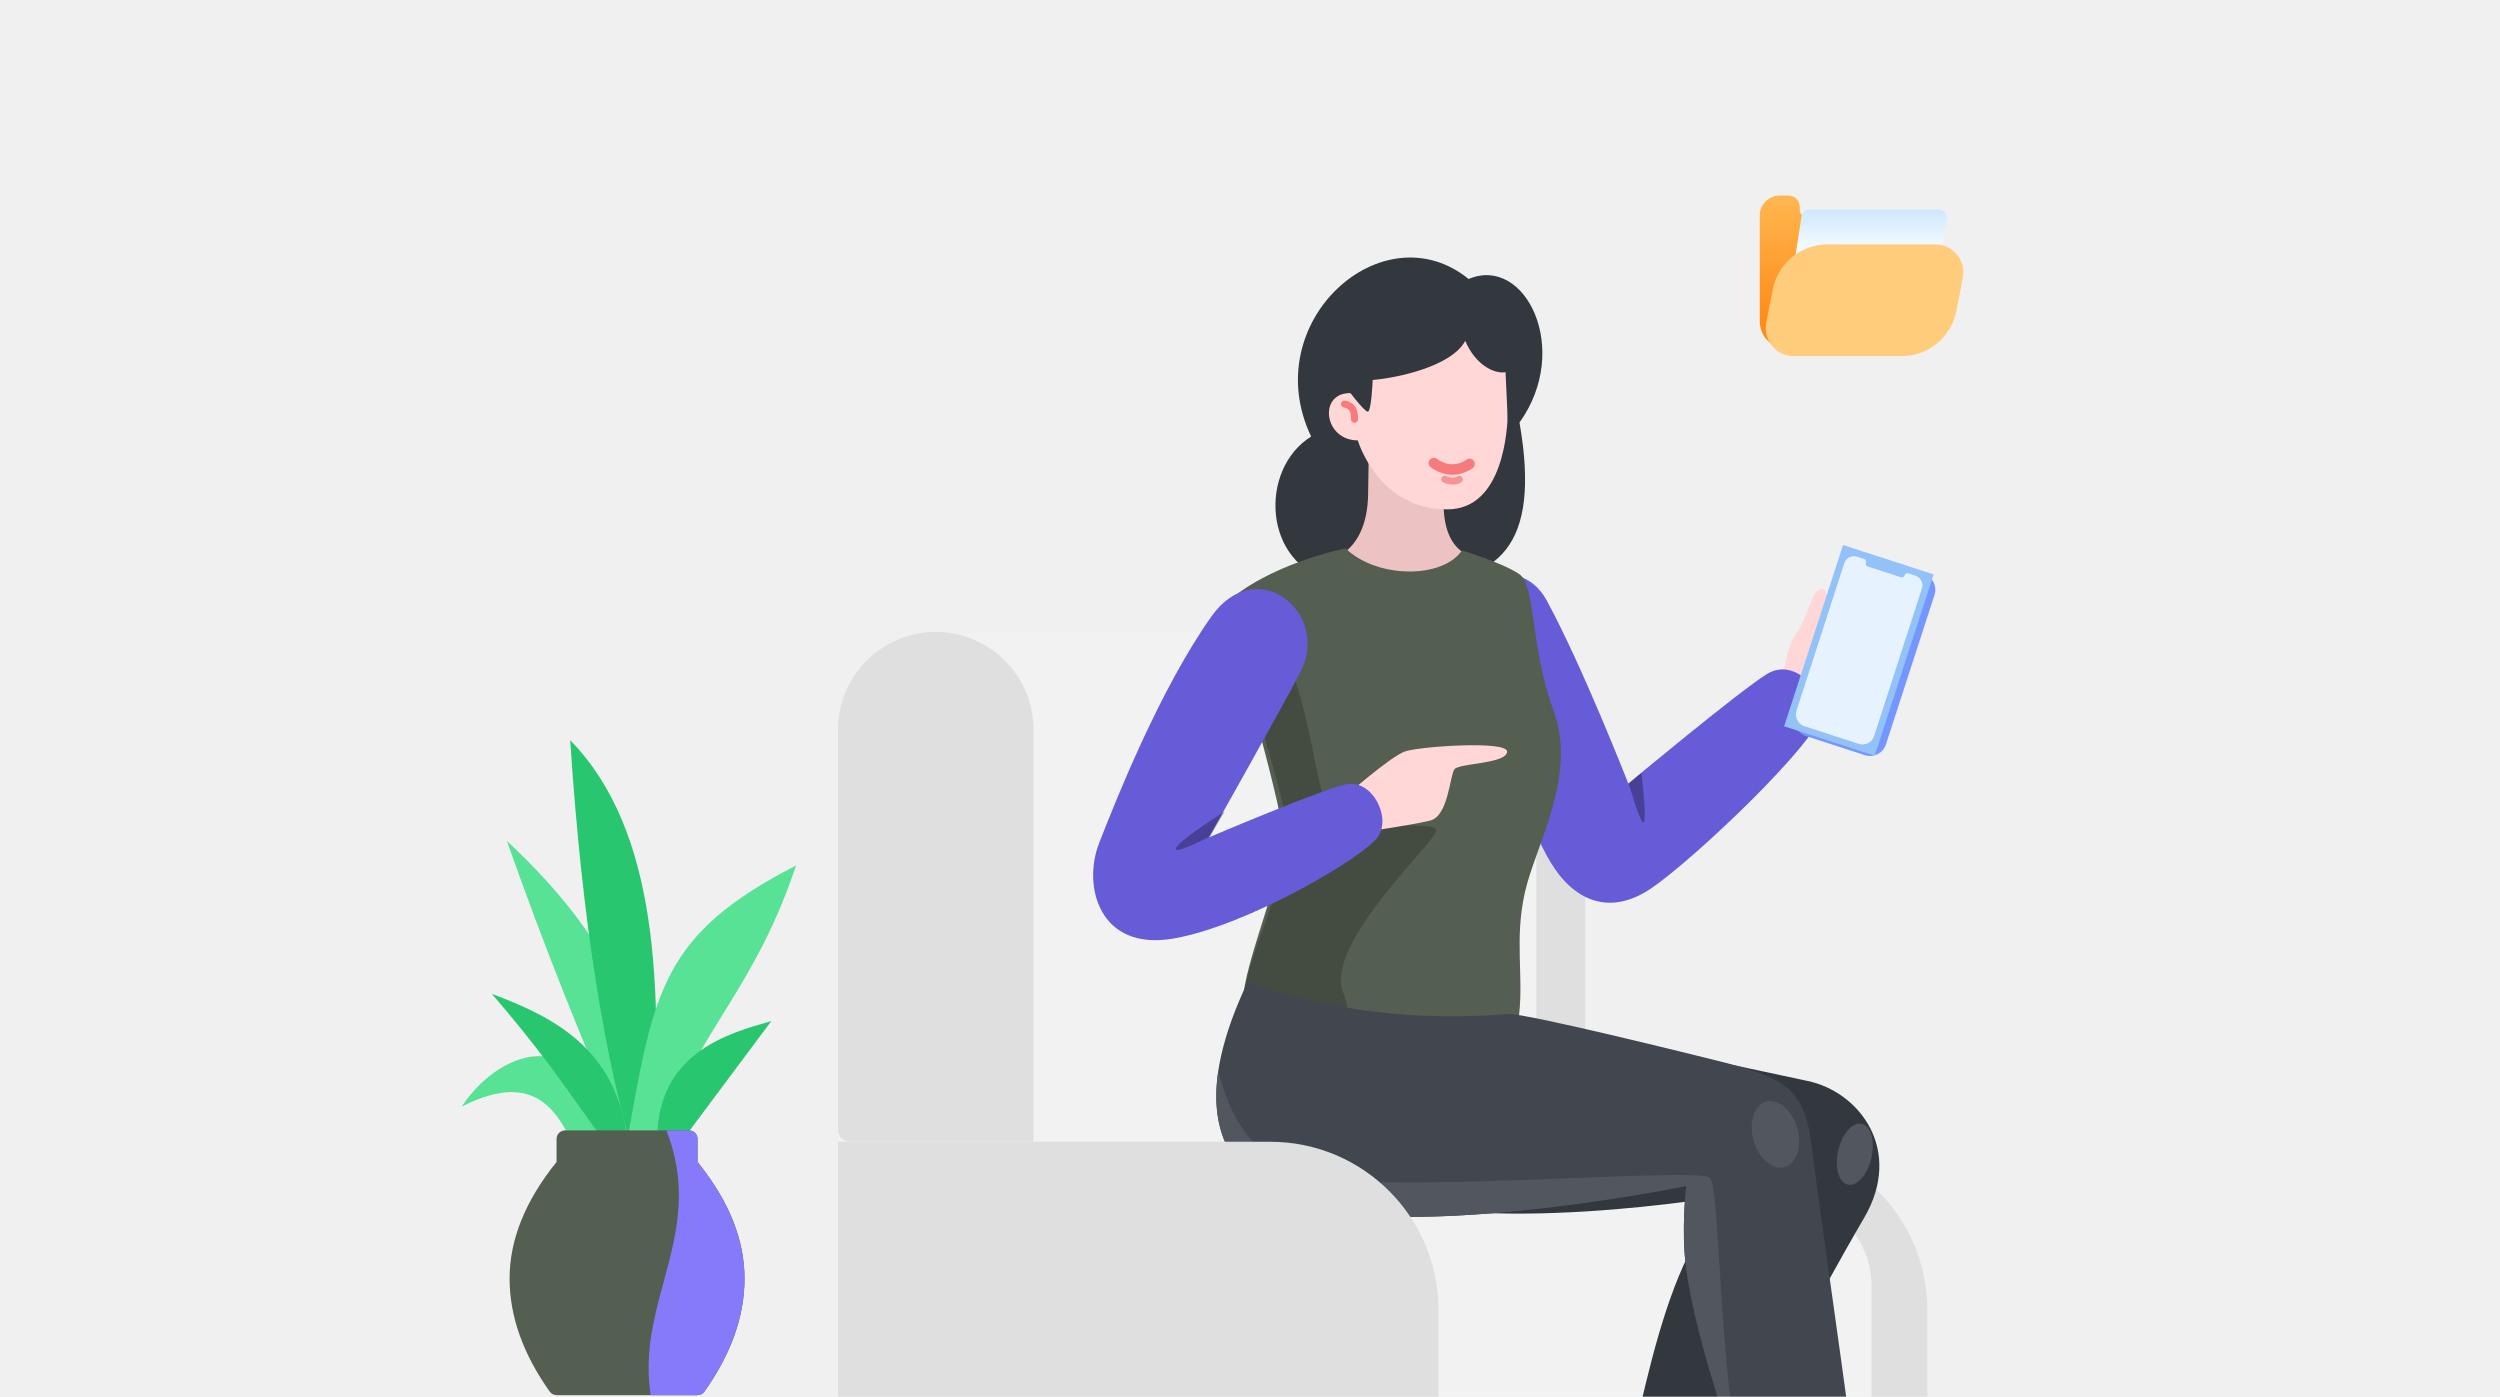
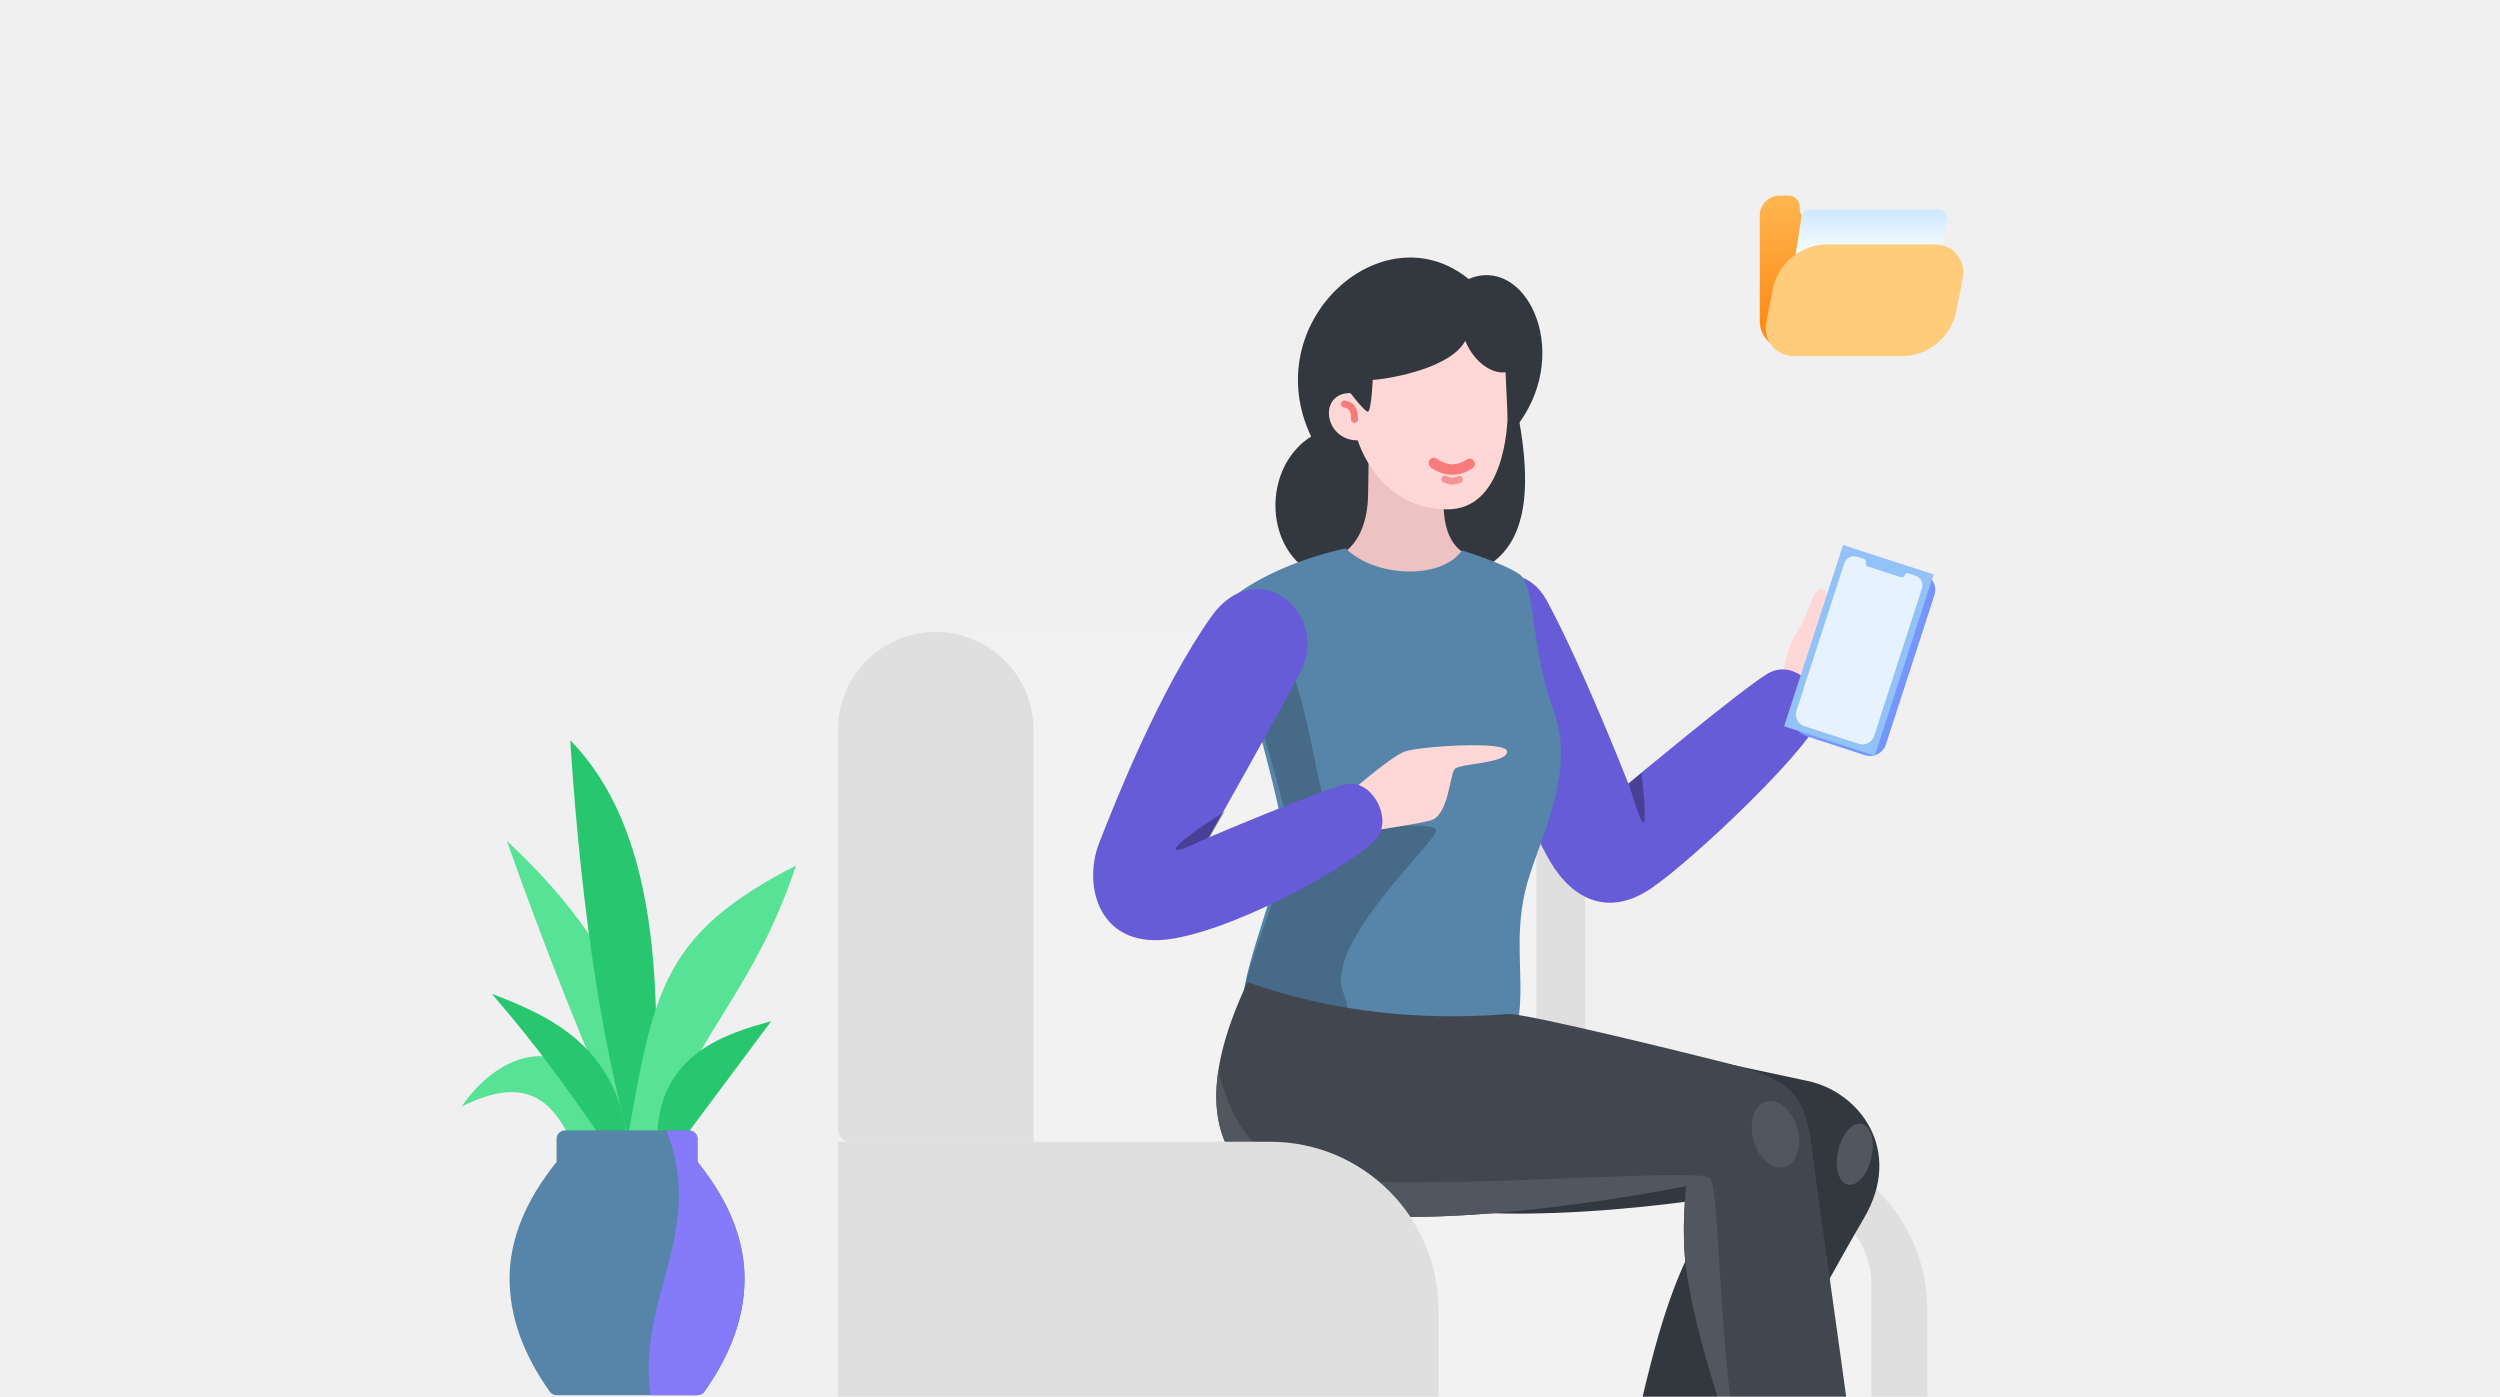
<svg xmlns="http://www.w3.org/2000/svg" xmlns:xlink="http://www.w3.org/1999/xlink" width="358px" height="200px" viewBox="0 0 358 200" version="1.1">
  <defs>
    <path d="M6,0 L352,0 C355.314,-6.08718376e-16 358,2.686 358,6 L358,200 L358,200 L0,200 L0,6 C-4.05812251e-16,2.686 2.686,6.08718376e-16 6,0 Z" id="path-1" />
    <linearGradient x1="50%" y1="81.177%" x2="50%" y2="-34.513%" id="linearGradient-3">
      <stop stop-color="#FF8C19" offset="0%" />
      <stop stop-color="#FFC967" offset="100%" />
    </linearGradient>
    <linearGradient x1="62.11%" y1="31.381%" x2="62.11%" y2="-27.478%" id="linearGradient-4">
      <stop stop-color="#F8FDFF" offset="0%" />
      <stop stop-color="#AAD4FF" offset="100%" />
    </linearGradient>
    <path d="M7.952,0.064 L25.69,0.064 C26.366,0.064 26.914,0.603 26.914,1.268 L26.914,4.578 C31.399,10.144 33.642,15.71 33.642,21.277 C33.642,26.672 31.727,32.066 27.896,37.461 C27.668,37.784 27.293,37.976 26.894,37.976 L6.749,37.976 C6.349,37.976 5.975,37.784 5.746,37.461 C1.915,32.066 0,26.672 0,21.277 C0,15.815 2.159,10.354 6.477,4.893 L6.728,4.578 L6.728,1.268 C6.728,0.603 7.276,0.064 7.952,0.064 Z" id="path-5" />
  </defs>
  <g id="📝-Pages-New" stroke="none" stroke-width="1" fill="none" fill-rule="evenodd">
    <g id="Knowledge-Base" transform="translate(-1052, -791)">
      <g id="Illustration" transform="translate(1052, 791)">
        <mask id="mask-2" fill="white">
          <use xlink:href="#path-1" />
        </mask>
        <g id="Mask" />
        <g mask="url(#mask-2)">
          <g transform="translate(178, 136.5) scale(-1, 1) translate(-178, -136.5) translate(66, 28)">
            <path d="M38.111,135.5 L100,135.5 L100,135.5 L100,201.5 C100,203.709 98.209,205.5 96,205.5 L18,205.5 C15.791,205.5 14,203.709 14,201.5 L14,159.611 C14,146.295 24.795,135.5 38.111,135.5 Z" id="Rectangle" fill="#DFDFDF" />
            <path d="M86.58,62.796 L100,62.5 L100,62.5 L100,142.5 L63,142.5 L63,86.901 C63,73.792 73.474,63.084 86.58,62.796 Z" id="Rectangle" fill="#DFDFDF" />
            <path d="M94.111,62.5 L148.16,62.5 C160.222,62.5 170,72.278 170,84.34 L170,141.753 C170,142.718 169.218,143.5 168.253,143.5 L70,143.5 L70,143.5 L70,86.611 C70,73.295 80.795,62.5 94.111,62.5 Z" id="Rectangle" fill="#F2F2F2" />
            <path d="M156,62.5 C163.732,62.5 170,68.768 170,76.5 L170,133.753 C170,134.718 169.218,135.5 168.253,135.5 L142,135.5 L142,135.5 L142,76.5 C142,68.768 148.268,62.5 156,62.5 Z" id="Rectangle" fill="#DFDFDF" />
            <path d="M34.6,143.5 L96,143.5 L96,143.5 L96,196.5 L22,196.5 L22,156.1 C22,149.141 27.641,143.5 34.6,143.5 Z" id="Rectangle" fill="#F2F2F2" />
            <g id="Wom1.4" stroke-width="1" fill="none" transform="translate(67, 112.5) scale(-1, 1) translate(-67, -112.5) translate(0, 8.5)">
              <g id="Head" transform="translate(26.64127, 0.378756)">
                <path d="M8.147,46.319 C-1.785,44.004 -2.439,30.361 5.112,25.629 C-2.676,9.292 15.333,-6.928 27.669,3.075 C35.756,-0.389 42.476,13.129 34.951,23.628 C38.106,41.654 31.685,46.314 20.109,46.512 L8.147,46.319 Z" id="Path" fill="#33373E" />
                <path d="M8.271,43.06 C8.271,43.06 13.102,41.925 13.27,34.003 C13.437,26.08 13.32,23.376 13.32,23.376 L23.962,23.184 C23.962,23.184 24.078,32.013 24.08,35.207 C24.084,43.785 30.057,43.06 30.057,43.06 C30.057,43.06 28.815,50.016 19.172,50.558 C11.642,50.983 8.271,43.06 8.271,43.06 Z" id="Path" fill="#EDC2C2" />
                <path d="M10.839,19.42 C6.091,19.236 6.866,26.191 11.797,26.182 C11.797,26.182 14.662,36.062 24.607,36.062 C32.684,36.062 33.209,24.546 33.282,22.249 C33.361,19.8 33.371,11.753 33.371,11.753 L10.654,11.742 L10.839,19.42 Z" id="Path" fill="#FFD7D7" />
                <path d="M22.866,28.633 C22.866,28.633 24.498,31.274 27.688,30.334" id="Path" stroke="#F77B7B" stroke-width="1.5" stroke-linecap="round" transform="translate(25.27694, 29.58442) rotate(-18) translate(-25.27694, -29.58442) " />
                <path d="M24.249,31.785 C24.998,32.099 25.708,32.099 26.329,31.738" id="Path" stroke="#F49494" stroke-linecap="round" transform="translate(25.28918, 31.87678) rotate(2) translate(-25.28918, -31.87678) " />
                <path d="M11.057,23.277 C11.356,22.201 11.224,21.261 10.156,20.832" id="Path-8" stroke="#F77B7B" stroke-linecap="round" transform="translate(10.6761, 22.05471) rotate(-13) translate(-10.6761, -22.05471) " />
                <path d="M10.088,18.56 C10.088,18.56 12.69,22.055 13.217,22.073 C13.744,22.092 13.929,17.529 13.929,17.529 C17.121,17.285 25.199,15.675 27.18,11.924 C28.564,15.234 31.212,16.703 32.951,16.421 L33.281,23.452 L34.093,9.317 L9.451,9.317 L10.088,18.56 Z" id="Path" fill="#33373E" />
              </g>
              <g id="LLeg" transform="translate(30.04037, 107.25)" fill="#33373E">
                <path d="M16.635,0.026 C24.043,0.357 65.276,9.483 72.767,11.034 C80.258,12.584 86.591,20.974 80.879,30.689 C74.463,41.595 57.909,72.567 53.889,79.549 C51.9,83.005 41.864,81.067 44.221,75.267 C48.616,64.455 50.657,37.292 61.861,27.388 C61.861,27.388 24.181,33.951 7.905,26.434 C-3.924,20.969 -1.248,-0.775 16.635,0.026 Z" id="Path" />
              </g>
              <g id="LArm" transform="translate(52.38391, 45.76)">
                <path d="M46.782,17.675 C46.782,17.675 46.699,11.643 48.807,8.49 C50.916,5.338 50.999,1.989 52.595,2.099 C54.191,2.208 52.611,9.992 52.611,9.992 C52.611,9.992 54.636,9.218 56.09,8.239 C57.545,7.26 61.955,2.432 62.986,3.288 C64.734,4.745 61.919,12.967 60.386,14.61 C58.848,16.255 50.445,21.661 50.445,21.661 L46.782,17.675 Z" id="Path" fill="#FFD7D7" />
                <path d="M1.256,14.061 C4.702,22.06 11.012,36.754 13.613,41.138 C16.873,46.628 22.014,49.047 28.033,44.973 C34.357,40.693 51.771,23.999 52.282,20.217 C52.788,16.435 48.526,11.898 44.669,14.247 C40.812,16.596 24.787,29.942 24.787,29.942 C24.787,29.942 18.32,13.351 13.117,3.74 C8.611,-4.575 -3.99,1.9 1.256,14.061 Z" id="Path" fill="#675CD7" />
                <path d="M24.854,29.951 C26.012,33.882 26.726,35.733 26.997,35.506 C27.268,35.278 27.164,32.913 26.687,28.41 L24.854,29.951 Z" id="Path" fill-opacity="0.303" fill="#000000" />
              </g>
              <g id="PhoneMini4" transform="translate(110.3976, 56.90821) scale(-1, 1) rotate(-18) translate(-110.3976, -56.90821) translate(102.3976, 42.40821)">
                <g id="Group-3" transform="translate(0, 0)">
                  <path d="M2.834,1.009 L11.674,1.009 C12.999,1.009 14.074,2.083 14.074,3.409 L14.074,25.909 C14.074,27.234 12.999,28.309 11.674,28.309 L2.834,28.309 C1.509,28.309 0.434,27.234 0.434,25.909 L0.434,3.409 C0.434,2.083 1.509,1.009 2.834,1.009 Z" id="Rectangle" fill="#7596FF" fill-rule="nonzero" />
                  <rect id="Rectangle" fill="#93C2F9" x="1.461" y="0.65" width="13.64" height="27.3" />
                  <path d="M3.899,1.625 L4.934,1.625 C5.145,1.625 5.32,1.777 5.356,1.977 L5.363,2.055 C5.363,2.292 5.555,2.484 5.793,2.484 L10.781,2.484 C10.991,2.484 11.167,2.332 11.203,2.132 L11.21,2.055 C11.21,1.817 11.402,1.625 11.639,1.625 L12.669,1.625 C13.433,1.625 14.06,2.214 14.121,2.964 L14.126,3.085 L14.126,3.085 L14.106,25.285 C14.104,26.254 13.319,27.038 12.351,27.04 L4.167,27.04 C3.241,27.041 2.482,26.323 2.418,25.412 L2.413,25.287 C2.413,25.286 2.413,25.285 2.415,25.285 L2.434,3.09 C2.435,2.281 3.091,1.625 3.899,1.625 Z" id="Rectangle" fill="#E6F3FF" fill-rule="nonzero" />
                </g>
              </g>
              <g id="Body" transform="translate(19.19922, 42.03301)">
-                 <path d="M0,8.15 C0,8.15 8.305,35.978 8.551,41.246 C8.797,46.514 1.758,61.997 2.957,65.911 C5.72,74.954 40.995,78.848 42.343,66.682 C42.971,61.009 41.663,55.917 43.17,49.231 C44.672,42.546 50.709,32.612 47.285,23.271 C43.861,13.931 44.778,5.29 42.329,3.657 C39.88,2.024 34.156,0.289 34.156,0.289 C31.372,4.389 21.973,4.329 17.489,-4.61852778e-14 C17.489,-4.61852778e-14 6.348,2.163 0,8.15 Z" id="Path" fill="#545e51" />
+                 <path d="M0,8.15 C0,8.15 8.305,35.978 8.551,41.246 C8.797,46.514 1.758,61.997 2.957,65.911 C5.72,74.954 40.995,78.848 42.343,66.682 C42.971,61.009 41.663,55.917 43.17,49.231 C44.672,42.546 50.709,32.612 47.285,23.271 C43.861,13.931 44.778,5.29 42.329,3.657 C39.88,2.024 34.156,0.289 34.156,0.289 C31.372,4.389 21.973,4.329 17.489,-4.61852778e-14 C17.489,-4.61852778e-14 6.348,2.163 0,8.15 Z" id="Path" fill="#5784a9" />
                <path d="M7.442,12.657 C12.978,21.448 12.961,36.755 15.934,38.76 C18.907,40.764 30.479,38.797 30.479,40.385 C30.479,41.972 14.488,56.522 17.113,63.477 C18.487,67.119 18.115,70.377 15.994,73.251 L15.302,73.1 C9.002,71.675 3.936,69.117 2.957,65.911 C1.758,61.997 9.609,46.514 9.363,41.246 C9.154,36.774 2.553,16.046 0.563,9.882 C2.183,7.021 4.476,7.946 7.442,12.657 Z" id="Path" fill-opacity="0.199" fill="#000000" />
              </g>
              <g id="RArm" transform="translate(0, 47.85625)">
                <path d="M36.081,30.158 C36.081,30.158 43.076,23.962 45.217,23.243 C47.359,22.524 59.9,21.661 59.821,23.285 C59.731,25.026 52.995,24.926 52.297,25.782 C51.599,26.638 51.44,32.491 48.802,33.148 C46.169,33.805 38.275,34.938 38.275,34.938 L36.081,30.158 Z" id="Path" fill="#FFD7D7" />
                <path d="M17.471,3.926 C10.102,14.334 3.81,30.189 1.395,36.371 C-1.021,42.552 1.416,51.876 12.036,50.045 C22.637,48.22 39.504,38.3 41.37,35.406 C43.237,32.513 40.401,27.247 36.831,27.937 C33.523,28.574 17.116,35.556 17.116,35.556 C17.116,35.556 27.672,16.832 30.249,11.813 C34.554,3.431 23.963,-5.246 17.471,3.926 Z" id="Path" fill="#675CD7" />
                <path d="M17.283,35.428 C13.598,37.26 11.98,37.792 12.429,37.024 C12.879,36.255 15.2,34.521 19.393,31.821 L17.283,35.428 Z" id="Path" fill-opacity="0.303" fill="#000000" />
              </g>
              <g id="RLeg" transform="translate(17.86184, 104)">
                <path d="M4.789,0.143 C-2.392,15.318 -0.936,25.511 9.154,30.722 C23.792,38.281 67.612,29.341 67.612,29.341 C67.612,29.341 66.829,35.65 67.612,41.277 C69.657,55.972 79.383,80.456 81.441,83.533 C84.286,87.787 92.955,84.579 93.118,81.036 C93.282,77.494 86.583,32.251 85.565,23.623 C84.552,14.995 81.352,13.742 72.008,11.383 C69.862,10.842 44.476,4.528 42.151,4.712 C28.829,5.766 16.375,4.243 4.789,0.143 Z" id="Path" fill="#42474F" />
                <path d="M16.595,28.373 C31.087,29.998 69.453,26.648 70.994,28.17 C72.465,29.624 72.22,54.905 75.52,69.538 L75.018,68.156 C71.914,59.53 68.692,49.038 67.612,41.277 C66.829,35.65 67.612,29.341 67.612,29.341 L65.845,29.683 C57.515,31.249 22.035,37.374 9.154,30.722 C2.175,27.118 -0.673,21.13 0.61,12.759 C2.819,22.221 8.148,27.426 16.595,28.373 Z" id="Path" fill="#52565E" />
                <ellipse id="Oval" fill="#52565E" transform="translate(91.74491, 24.78125) rotate(13) translate(-91.74491, -24.78125) " cx="91.745" cy="24.781" rx="2.436" ry="4.469" />
                <ellipse id="Oval" fill="#52565E" transform="translate(80.37828, 21.9375) rotate(-16) translate(-80.37828, -21.9375) " cx="80.378" cy="21.938" rx="3.248" ry="4.875" />
              </g>
            </g>
            <path d="M108.111,135.5 L170,135.5 L170,135.5 L170,203.753 C170,204.718 169.218,205.5 168.253,205.5 L84,205.5 L84,205.5 L84,159.611 C84,146.295 94.795,135.5 108.111,135.5 Z" id="Rectangle" fill="#DFDFDF" />
            <g id="Group-37" stroke-width="1" fill="none" transform="translate(23, 11.5) scale(-1, 1) translate(-23, -11.5) translate(8, 0)">
              <path d="M2.862,0 L4.11,0 C5.002,5.82428401e-17 5.725,0.723 5.725,1.615 L5.725,2.01 C5.725,2.683 6.271,3.229 6.944,3.229 L22,3.229 C24.209,3.229 26,5.02 26,7.229 L26,18 C26,20.209 24.209,22 22,22 L4,22 C1.791,22 2.705415e-16,20.209 0,18 L0,2.862 C-1.93595067e-16,1.282 1.282,2.90392601e-16 2.862,0 Z" id="Rectangle" fill="url(#linearGradient-3)" />
              <path d="M7.184,2 L25.574,2 C26.248,2 26.794,2.546 26.794,3.219 C26.794,3.283 26.789,3.346 26.779,3.408 L24.021,20.97 C23.928,21.563 23.417,22 22.816,22 L4.426,22 C3.752,22 3.206,21.454 3.206,20.781 C3.206,20.717 3.211,20.654 3.221,20.592 L5.979,3.03 C6.072,2.437 6.583,2 7.184,2 Z" id="Rectangle" fill="url(#linearGradient-4)" />
              <path d="M29.075,11.763 L28.149,16.526 C27.419,20.285 24.126,23 20.296,23 L4.852,23 C2.643,23 0.852,21.209 0.852,19 C0.852,18.744 0.876,18.489 0.925,18.237 L1.851,13.474 C2.581,9.715 5.874,7 9.704,7 L25.148,7 C27.357,7 29.148,8.791 29.148,11 C29.148,11.256 29.124,11.511 29.075,11.763 Z" id="Rectangle" fill="#FFCC7B" />
            </g>
            <g id="Group-79" stroke-width="1" fill="none" transform="translate(176, 78)">
              <g id="Group-86">
                <path d="M23.979,58.234 C30.346,43.991 36.13,29.363 41.424,14.412 C29.228,25.78 19.744,39.63 21.095,58.234 L23.979,58.234 Z" id="Path-113" fill="#57E295" />
                <path d="M20.586,59.721 C19.079,35.435 19.718,12.88 32.347,0 C30.605,26.665 27.346,45.45 23.219,59.721 L20.586,59.721 Z" id="Rectangle" fill="#28C76F" />
                <path d="M20.007,57.192 C12.951,40.221 5.861,35.356 2.45563569e-14,17.935 C19.181,27.771 20.383,35.893 24.148,57.192 L20.007,57.192 Z" id="Path-112" fill="#57E295" />
                <path d="M16.209,57.192 L3.551,40.221 C9.665,41.944 19.883,44.735 19.883,57.192 L16.209,57.192 Z" id="Path-114" fill="#28C76F" />
                <path d="M28.048,57.192 L32.271,57.192 C34.954,51.651 38.735,47.837 47.884,52.461 C41.887,43.427 29.583,40.694 28.048,57.192 Z" id="Path-116" fill="#57E295" />
                <path d="M24.164,57.192 L27.675,57.192 C34.12,48.078 36.891,44.106 43.56,36.323 C34.774,39.62 25.756,44.106 24.164,57.192 Z" id="Path-117" fill="#28C76F" />
              </g>
              <g id="Group-85" transform="translate(7.384615, 55.8125)">
                <mask id="mask-6" fill="white">
                  <use xlink:href="#path-5" />
                </mask>
-                 <use id="Rectangle" fill="#545e51" xlink:href="#path-5" />
+                 <use id="Rectangle" fill="#5784a9" xlink:href="#path-5" />
                <path d="M-4.282,-0.978 L11.622,-0.978 C4.008,16.458 19.027,26.784 11.622,44.155 L-4.282,44.155 L-4.282,-0.978 Z" id="Rectangle" fill="#857AF9" mask="url(#mask-6)" />
              </g>
            </g>
          </g>
        </g>
      </g>
    </g>
  </g>
</svg>
